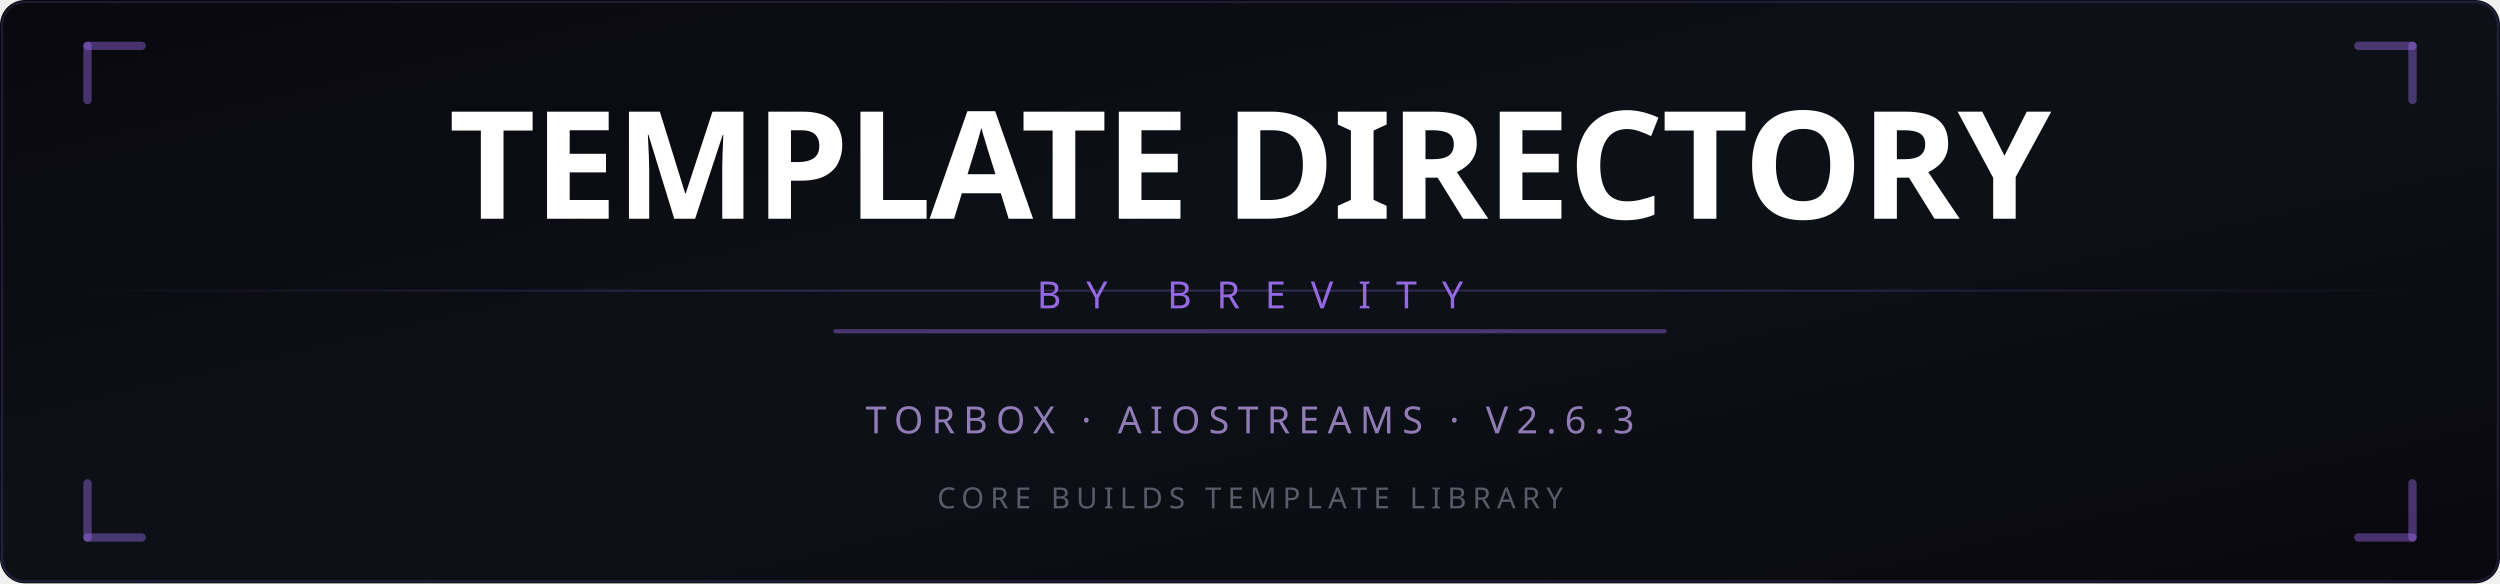
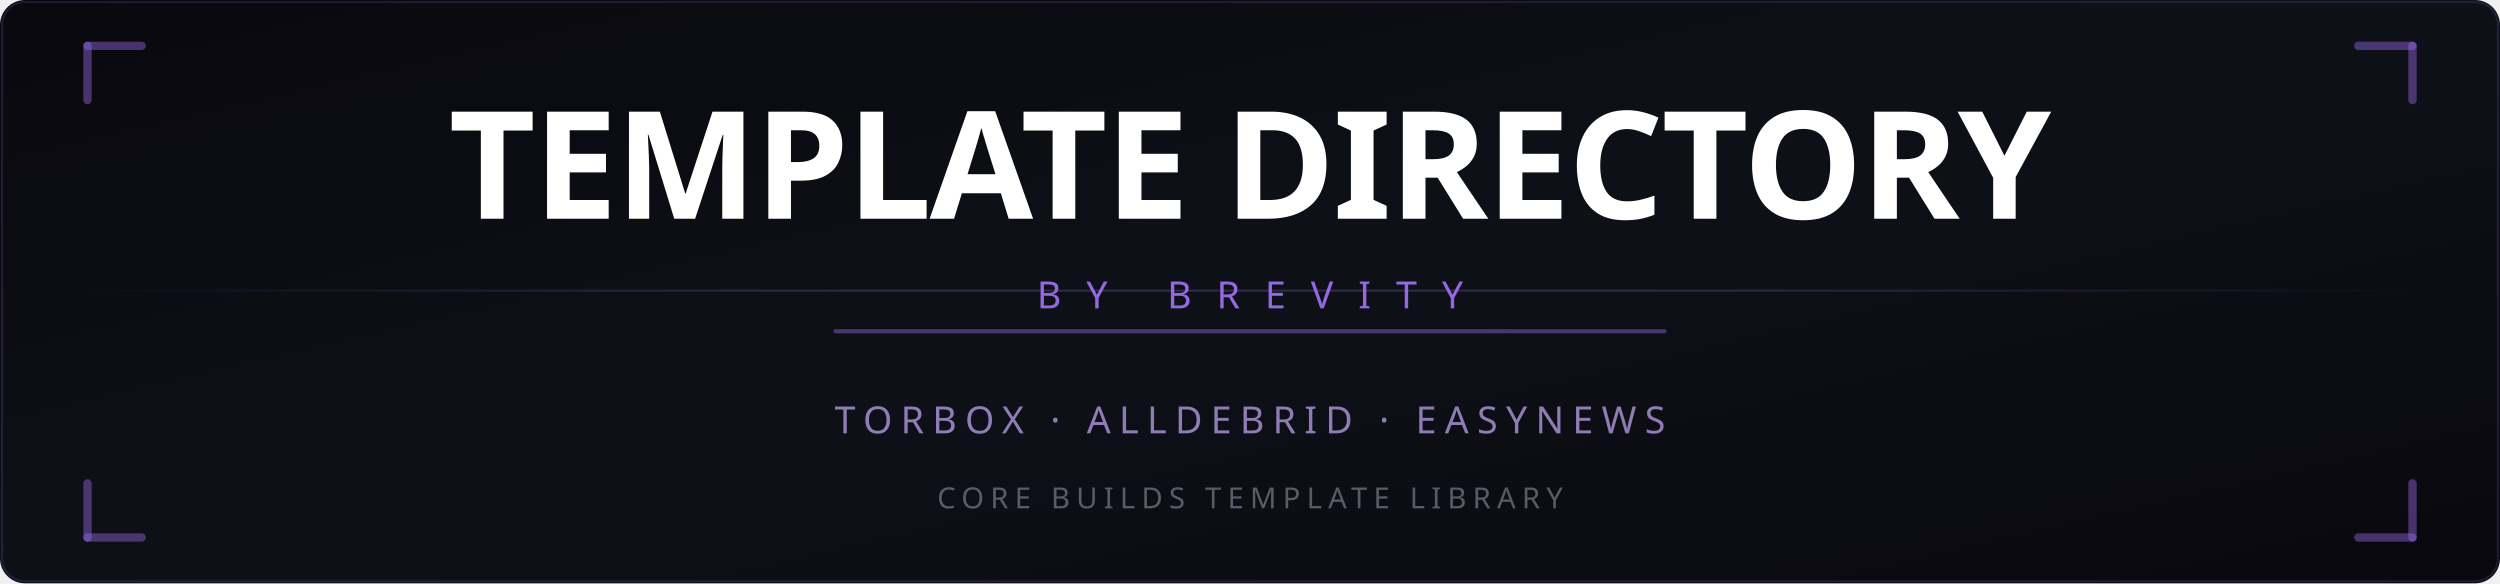
<svg xmlns="http://www.w3.org/2000/svg" viewBox="0 0 1200 280" width="1200" height="280">
  <defs>
    <linearGradient id="bg" x1="0%" y1="0%" x2="100%" y2="100%">
      <stop offset="0%" stop-color="#0a080f" />
      <stop offset="50%" stop-color="#0d1117" />
      <stop offset="100%" stop-color="#0a080f" />
    </linearGradient>
    <linearGradient id="line" x1="0%" y1="0%" x2="100%" y2="0%">
      <stop offset="0%" stop-color="#a371f7" stop-opacity="0" />
      <stop offset="30%" stop-color="#a371f7" stop-opacity="0.8" />
      <stop offset="70%" stop-color="#a371f7" stop-opacity="0.8" />
      <stop offset="100%" stop-color="#a371f7" stop-opacity="0" />
    </linearGradient>
  </defs>
  <rect width="1200" height="280" fill="url(#bg)" rx="12" />
  <rect x="1" y="1" width="1198" height="278" rx="11" fill="none" stroke="#a371f7" stroke-width="1" stroke-opacity="0.15" />
  <rect x="40" y="139" width="1120" height="1" fill="url(#line)" opacity="0.3" />
  <text x="600" y="105" font-family="'Segoe UI', system-ui, -apple-system, sans-serif" font-size="72" font-weight="800" letter-spacing="-1" fill="#ffffff" text-anchor="middle">TEMPLATE DIRECTORY</text>
  <text x="600" y="148" font-family="'Segoe UI', system-ui, -apple-system, sans-serif" font-size="18" font-weight="400" letter-spacing="12" fill="#a371f7" text-anchor="middle" opacity="0.9">BY BREVITY</text>
  <rect x="400" y="158" width="400" height="2" rx="1" fill="#a371f7" opacity="0.4" />
-   <text x="600" y="208" font-family="'Segoe UI', system-ui, -apple-system, sans-serif" font-size="18" font-weight="300" letter-spacing="4" fill="#c8a9fa" text-anchor="middle" opacity="0.7">TORBOX  ·  AIOSTREAMS  ·  V2.6.3</text>
+   <text x="600" y="208" font-family="'Segoe UI', system-ui, -apple-system, sans-serif" font-size="18" font-weight="300" letter-spacing="4" fill="#c8a9fa" text-anchor="middle" opacity="0.7">TORBOX  ·  ALLDEBRID  ·  EASYNEWS</text>
  <text x="600" y="244" font-family="'Segoe UI', system-ui, -apple-system, sans-serif" font-size="14" font-weight="300" letter-spacing="3" fill="#888fa0" text-anchor="middle" opacity="0.6">CORE BUILDS TEMPLATE LIBRARY</text>
  <rect x="40" y="20" width="30" height="4" rx="2" fill="#a371f7" opacity="0.4" />
  <rect x="40" y="20" width="4" height="30" rx="2" fill="#a371f7" opacity="0.4" />
  <rect x="1130" y="20" width="30" height="4" rx="2" fill="#a371f7" opacity="0.4" />
  <rect x="1156" y="20" width="4" height="30" rx="2" fill="#a371f7" opacity="0.4" />
  <rect x="40" y="256" width="30" height="4" rx="2" fill="#a371f7" opacity="0.4" />
  <rect x="40" y="230" width="4" height="30" rx="2" fill="#a371f7" opacity="0.4" />
  <rect x="1130" y="256" width="30" height="4" rx="2" fill="#a371f7" opacity="0.4" />
  <rect x="1156" y="230" width="4" height="30" rx="2" fill="#a371f7" opacity="0.4" />
</svg>
